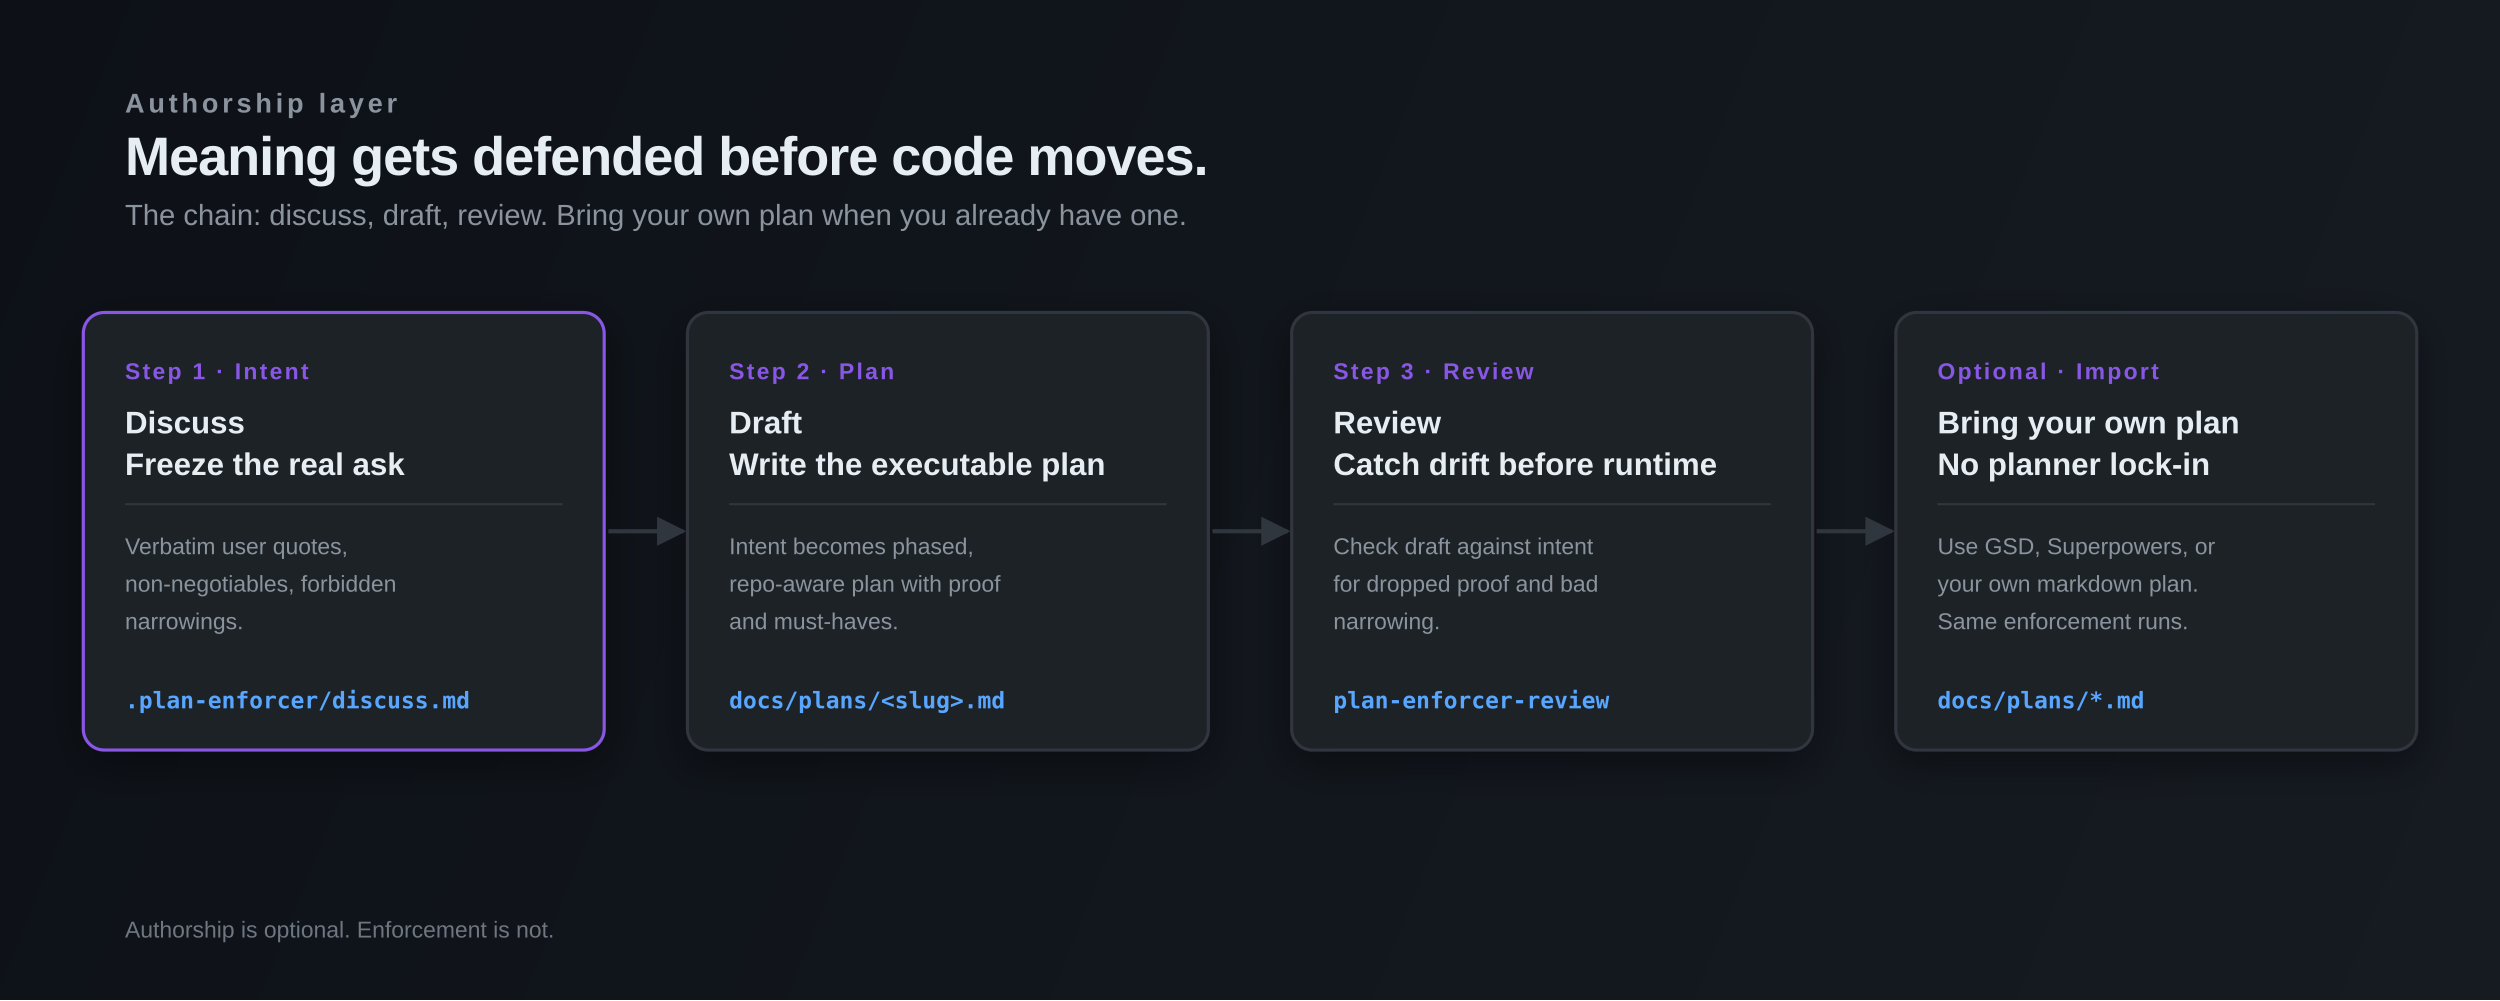
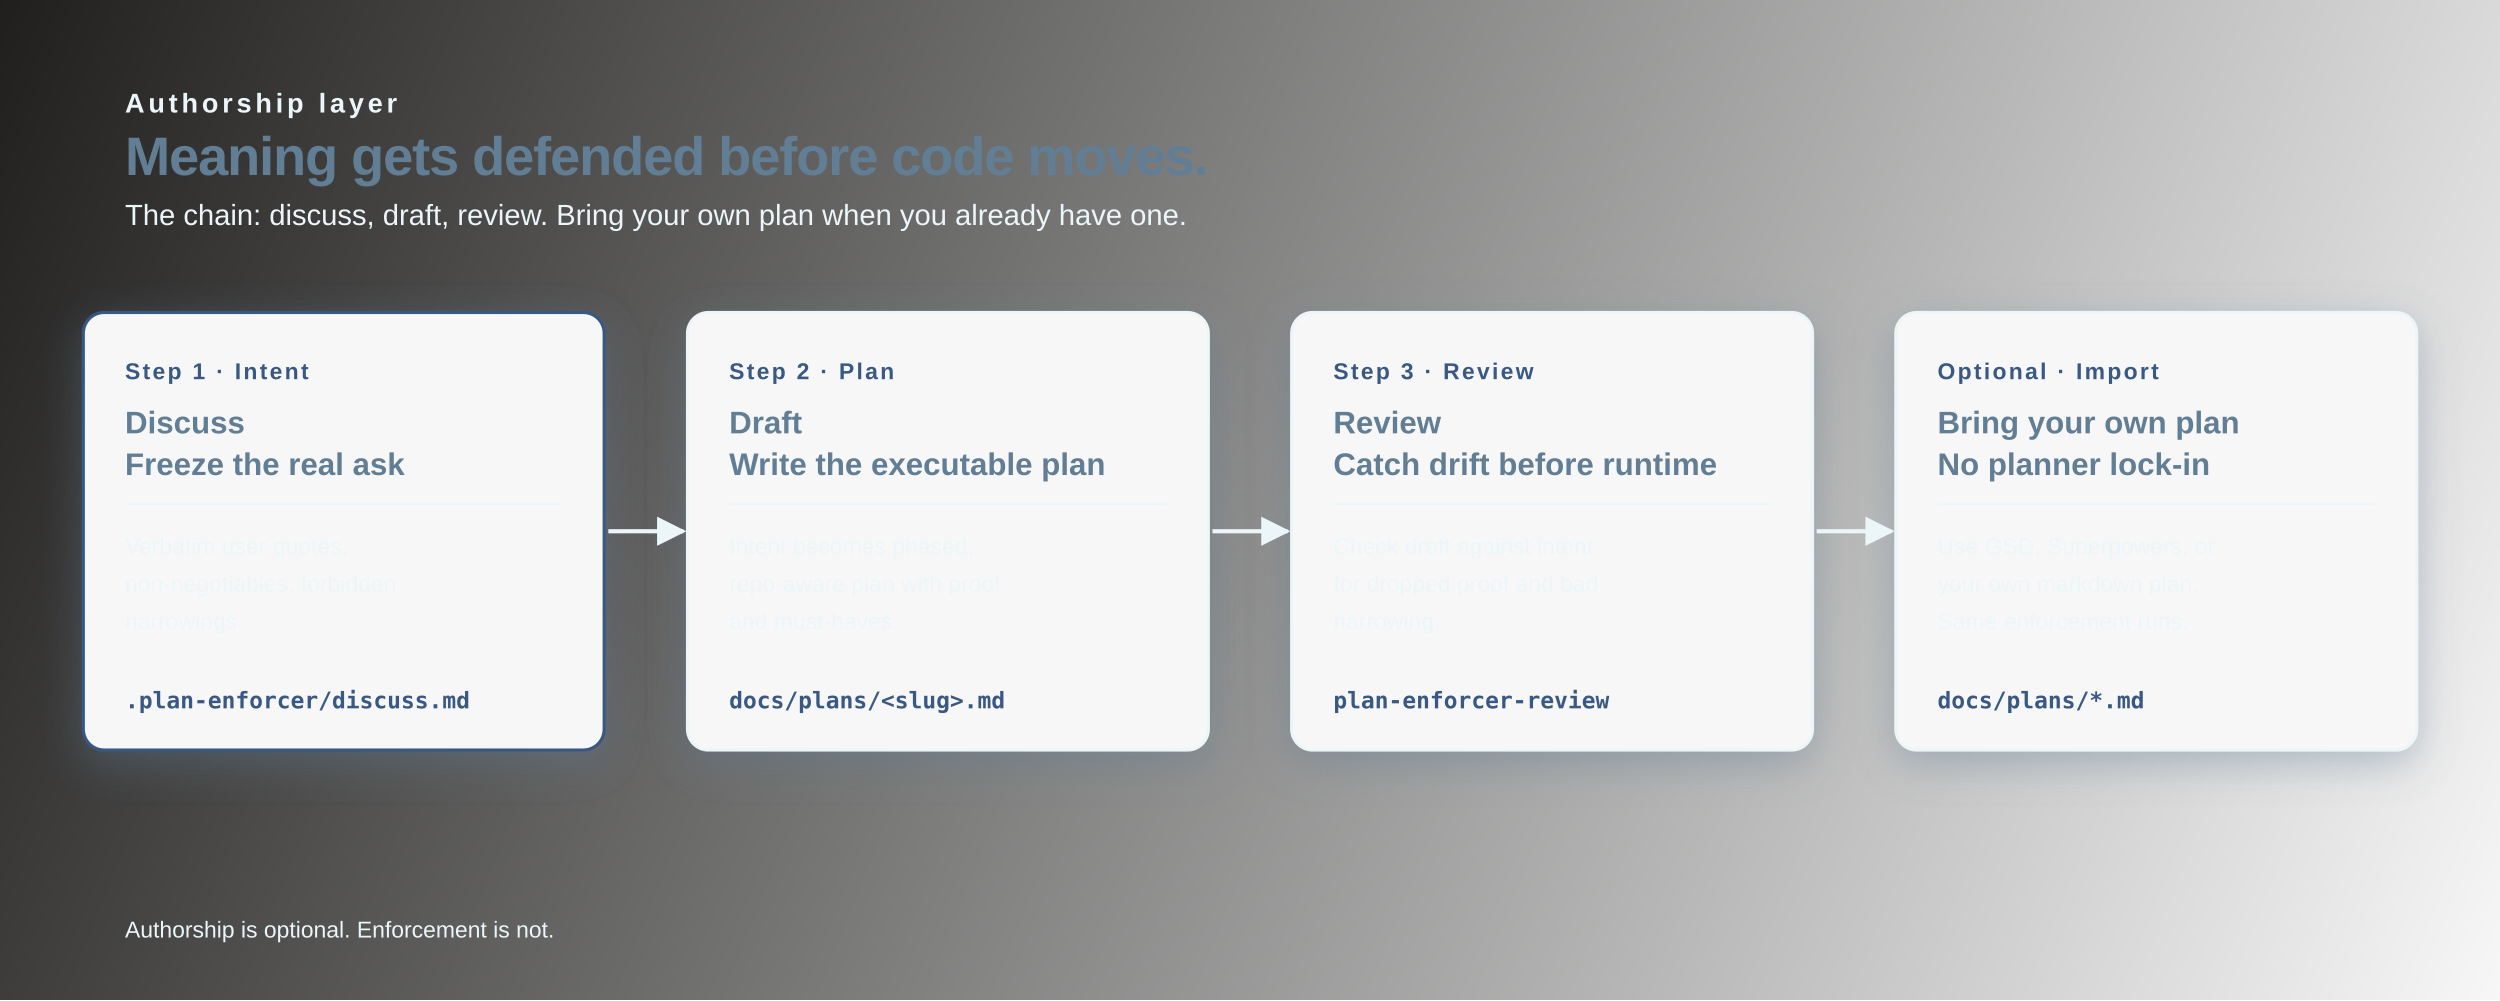
<svg xmlns="http://www.w3.org/2000/svg" width="1200" height="480" viewBox="0 0 1200 480" role="img" aria-labelledby="title desc">
  <defs>
    <linearGradient id="bg" x1="0" y1="0" x2="1200" y2="480" gradientUnits="userSpaceOnUse">
-       <stop offset="0" stop-color="#0d1117" />
-       <stop offset="1" stop-color="#161b22" />
+       <stop offset="0" stop-color="#201f1e" />
+       <stop offset="1" stop-color="#f7f7f7" />
    </linearGradient>
    <filter id="shadow" x="-20%" y="-20%" width="140%" height="160%">
-       <feDropShadow dx="0" dy="6" stdDeviation="10" flood-color="#000" flood-opacity="0.4" />
+       <feDropShadow dx="0" dy="6" stdDeviation="10" flood-color="#617e94" flood-opacity="0.4" />
    </filter>
    <style>
      .sans { font-family: "IBM Plex Sans", "Segoe UI", Arial, sans-serif; }
      .mono { font-family: "IBM Plex Mono", "Cascadia Code", Consolas, monospace; }
-       .eyebrow { font-size: 13px; font-weight: 700; letter-spacing: 0.14em; text-transform: uppercase; fill: #8b949e; }
-       .title { font-size: 26px; font-weight: 700; letter-spacing: -0.02em; fill: #e6edf3; }
-       .subtitle { font-size: 14px; font-weight: 500; fill: #8b949e; }
-       .step-num { font-size: 11px; font-weight: 700; fill: #8957e5; letter-spacing: 0.1em; text-transform: uppercase; }
-       .step-title { font-size: 15px; font-weight: 700; fill: #e6edf3; }
-       .step-sub { font-size: 11px; font-weight: 500; fill: #8b949e; }
-       .step-cmd { font-size: 11px; font-weight: 600; fill: #58a6ff; }
-       .card { fill: #1c2128; stroke: #30363d; stroke-width: 1.5; }
-       .card-active { fill: #1c2128; stroke: #8957e5; stroke-width: 1.5; }
-       .arrow { fill: none; stroke: #30363d; stroke-width: 2; }
-       .arrowhead { fill: #30363d; }
-       .footer { font-size: 11px; font-weight: 500; fill: #6e7681; }
+       .eyebrow { font-size: 13px; font-weight: 700; letter-spacing: 0.14em; text-transform: uppercase; fill: #ecf6f9; }
+       .title { font-size: 26px; font-weight: 700; letter-spacing: -0.02em; fill: #617e94; }
+       .subtitle { font-size: 14px; font-weight: 500; fill: #ecf6f9; }
+       .step-num { font-size: 11px; font-weight: 700; fill: #395984; letter-spacing: 0.1em; text-transform: uppercase; }
+       .step-title { font-size: 15px; font-weight: 700; fill: #617e94; }
+       .step-sub { font-size: 11px; font-weight: 500; fill: #ecf6f9; }
+       .step-cmd { font-size: 11px; font-weight: 600; fill: #395984; }
+       .card { fill: #f7f7f7; stroke: #ecf6f9; stroke-width: 1.5; }
+       .card-active { fill: #f7f7f7; stroke: #395984; stroke-width: 1.5; }
+       .arrow { fill: none; stroke: #ecf6f9; stroke-width: 2; }
+       .arrowhead { fill: #ecf6f9; }
+       .footer { font-size: 11px; font-weight: 500; fill: #ecf6f9; }
    </style>
    <marker id="arrow-end" viewBox="0 0 10 10" refX="9" refY="5" markerWidth="7" markerHeight="7" orient="auto">
      <path d="M 0 0 L 10 5 L 0 10 z" class="arrowhead" />
    </marker>
  </defs>
  <rect width="1200" height="480" fill="url(#bg)" />
  <text x="60" y="54" class="sans eyebrow">Authorship layer</text>
  <text x="60" y="84" class="sans title">Meaning gets defended before code moves.</text>
  <text x="60" y="108" class="sans subtitle">The chain: discuss, draft, review. Bring your own plan when you already have one.</text>
  <g transform="translate(40, 150)">
    <rect width="250" height="210" rx="10" class="card-active" filter="url(#shadow)" />
    <text x="20" y="32" class="sans step-num">Step 1 · Intent</text>
    <text x="20" y="58" class="sans step-title">Discuss</text>
    <text x="20" y="78" class="sans step-title">Freeze the real ask</text>
-     <line x1="20" y1="92" x2="230" y2="92" stroke="#30363d" stroke-width="1" />
+     <line x1="20" y1="92" x2="230" y2="92" stroke="#ecf6f9" stroke-width="1" />
    <text x="20" y="116" class="sans step-sub">Verbatim user quotes,</text>
    <text x="20" y="134" class="sans step-sub">non-negotiables, forbidden</text>
    <text x="20" y="152" class="sans step-sub">narrowings.</text>
    <text x="20" y="190" class="mono step-cmd">.plan-enforcer/discuss.md</text>
  </g>
  <g transform="translate(330, 150)">
    <rect width="250" height="210" rx="10" class="card" filter="url(#shadow)" />
    <text x="20" y="32" class="sans step-num">Step 2 · Plan</text>
    <text x="20" y="58" class="sans step-title">Draft</text>
    <text x="20" y="78" class="sans step-title">Write the executable plan</text>
-     <line x1="20" y1="92" x2="230" y2="92" stroke="#30363d" stroke-width="1" />
+     <line x1="20" y1="92" x2="230" y2="92" stroke="#ecf6f9" stroke-width="1" />
    <text x="20" y="116" class="sans step-sub">Intent becomes phased,</text>
    <text x="20" y="134" class="sans step-sub">repo-aware plan with proof</text>
    <text x="20" y="152" class="sans step-sub">and must-haves.</text>
    <text x="20" y="190" class="mono step-cmd">docs/plans/&lt;slug&gt;.md</text>
  </g>
  <g transform="translate(620, 150)">
    <rect width="250" height="210" rx="10" class="card" filter="url(#shadow)" />
    <text x="20" y="32" class="sans step-num">Step 3 · Review</text>
    <text x="20" y="58" class="sans step-title">Review</text>
    <text x="20" y="78" class="sans step-title">Catch drift before runtime</text>
-     <line x1="20" y1="92" x2="230" y2="92" stroke="#30363d" stroke-width="1" />
+     <line x1="20" y1="92" x2="230" y2="92" stroke="#ecf6f9" stroke-width="1" />
    <text x="20" y="116" class="sans step-sub">Check draft against intent</text>
    <text x="20" y="134" class="sans step-sub">for dropped proof and bad</text>
    <text x="20" y="152" class="sans step-sub">narrowing.</text>
    <text x="20" y="190" class="mono step-cmd">plan-enforcer-review</text>
  </g>
  <g transform="translate(910, 150)">
    <rect width="250" height="210" rx="10" class="card" filter="url(#shadow)" />
    <text x="20" y="32" class="sans step-num">Optional · Import</text>
    <text x="20" y="58" class="sans step-title">Bring your own plan</text>
    <text x="20" y="78" class="sans step-title">No planner lock-in</text>
-     <line x1="20" y1="92" x2="230" y2="92" stroke="#30363d" stroke-width="1" />
+     <line x1="20" y1="92" x2="230" y2="92" stroke="#ecf6f9" stroke-width="1" />
    <text x="20" y="116" class="sans step-sub">Use GSD, Superpowers, or</text>
    <text x="20" y="134" class="sans step-sub">your own markdown plan.</text>
    <text x="20" y="152" class="sans step-sub">Same enforcement runs.</text>
    <text x="20" y="190" class="mono step-cmd">docs/plans/*.md</text>
  </g>
  <path d="M 292 255 L 328 255" class="arrow" marker-end="url(#arrow-end)" />
  <path d="M 582 255 L 618 255" class="arrow" marker-end="url(#arrow-end)" />
  <path d="M 872 255 L 908 255" class="arrow" marker-end="url(#arrow-end)" />
  <text x="60" y="450" class="sans footer">Authorship is optional. Enforcement is not.</text>
</svg>
